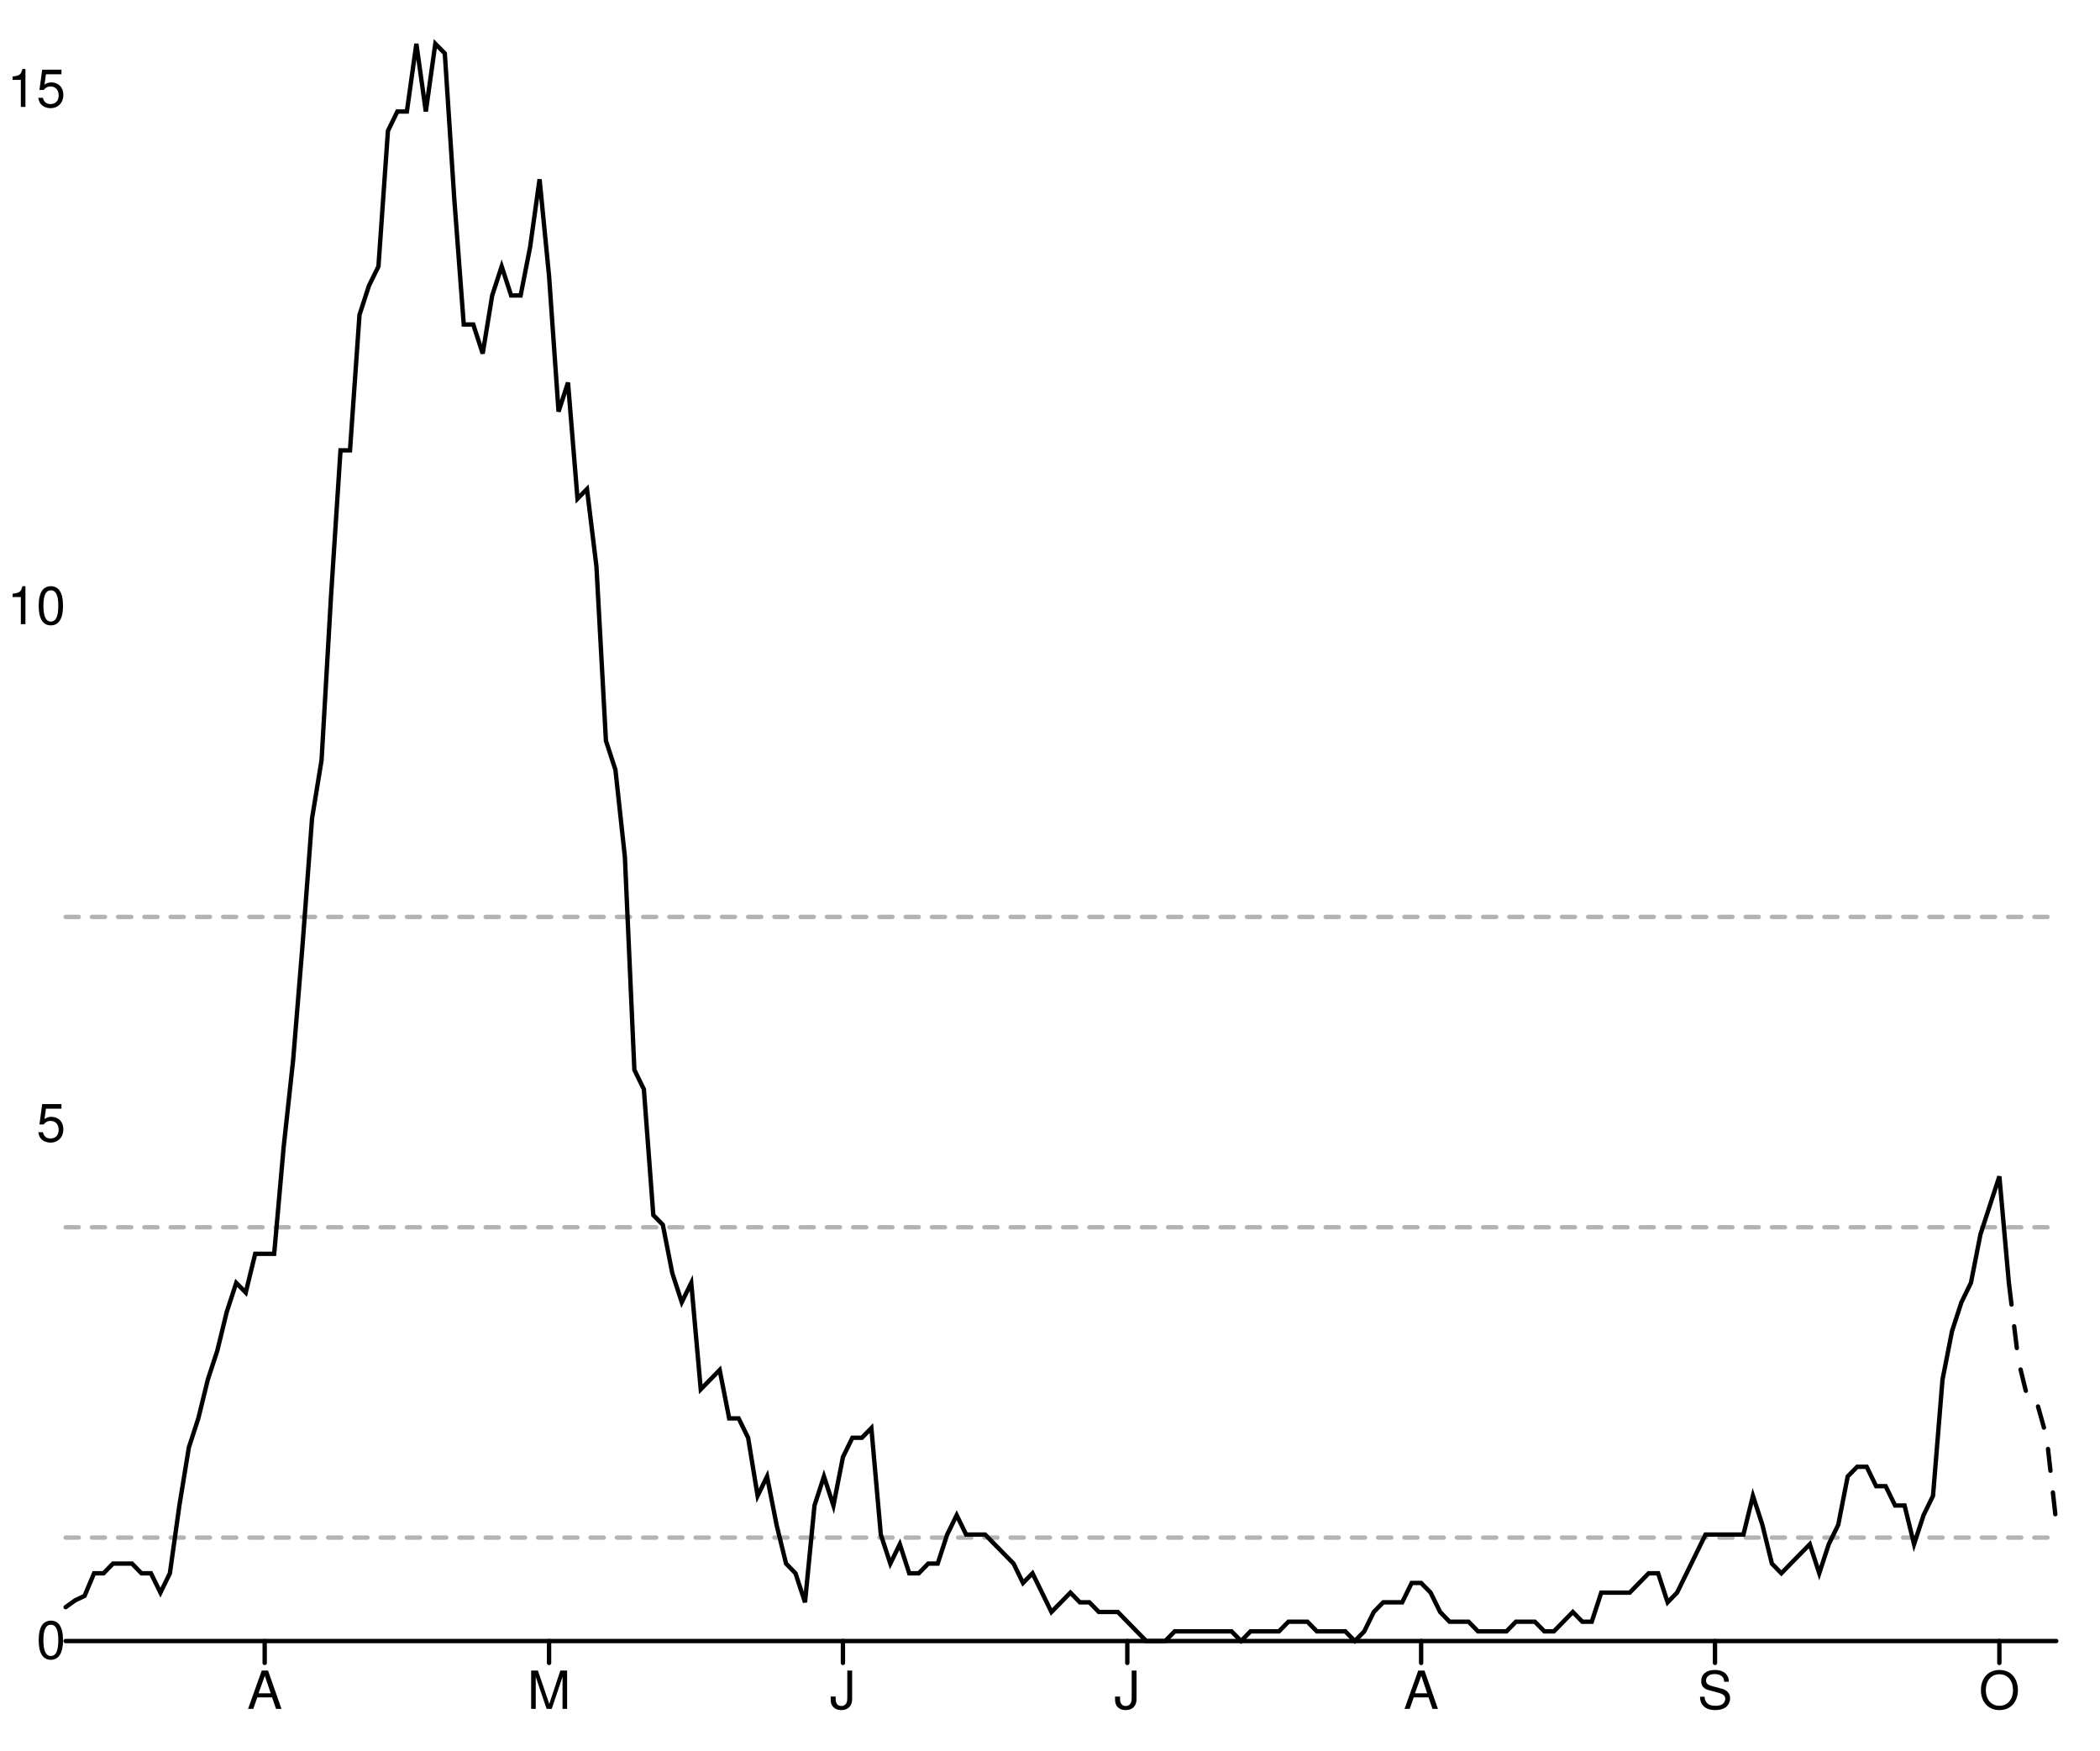
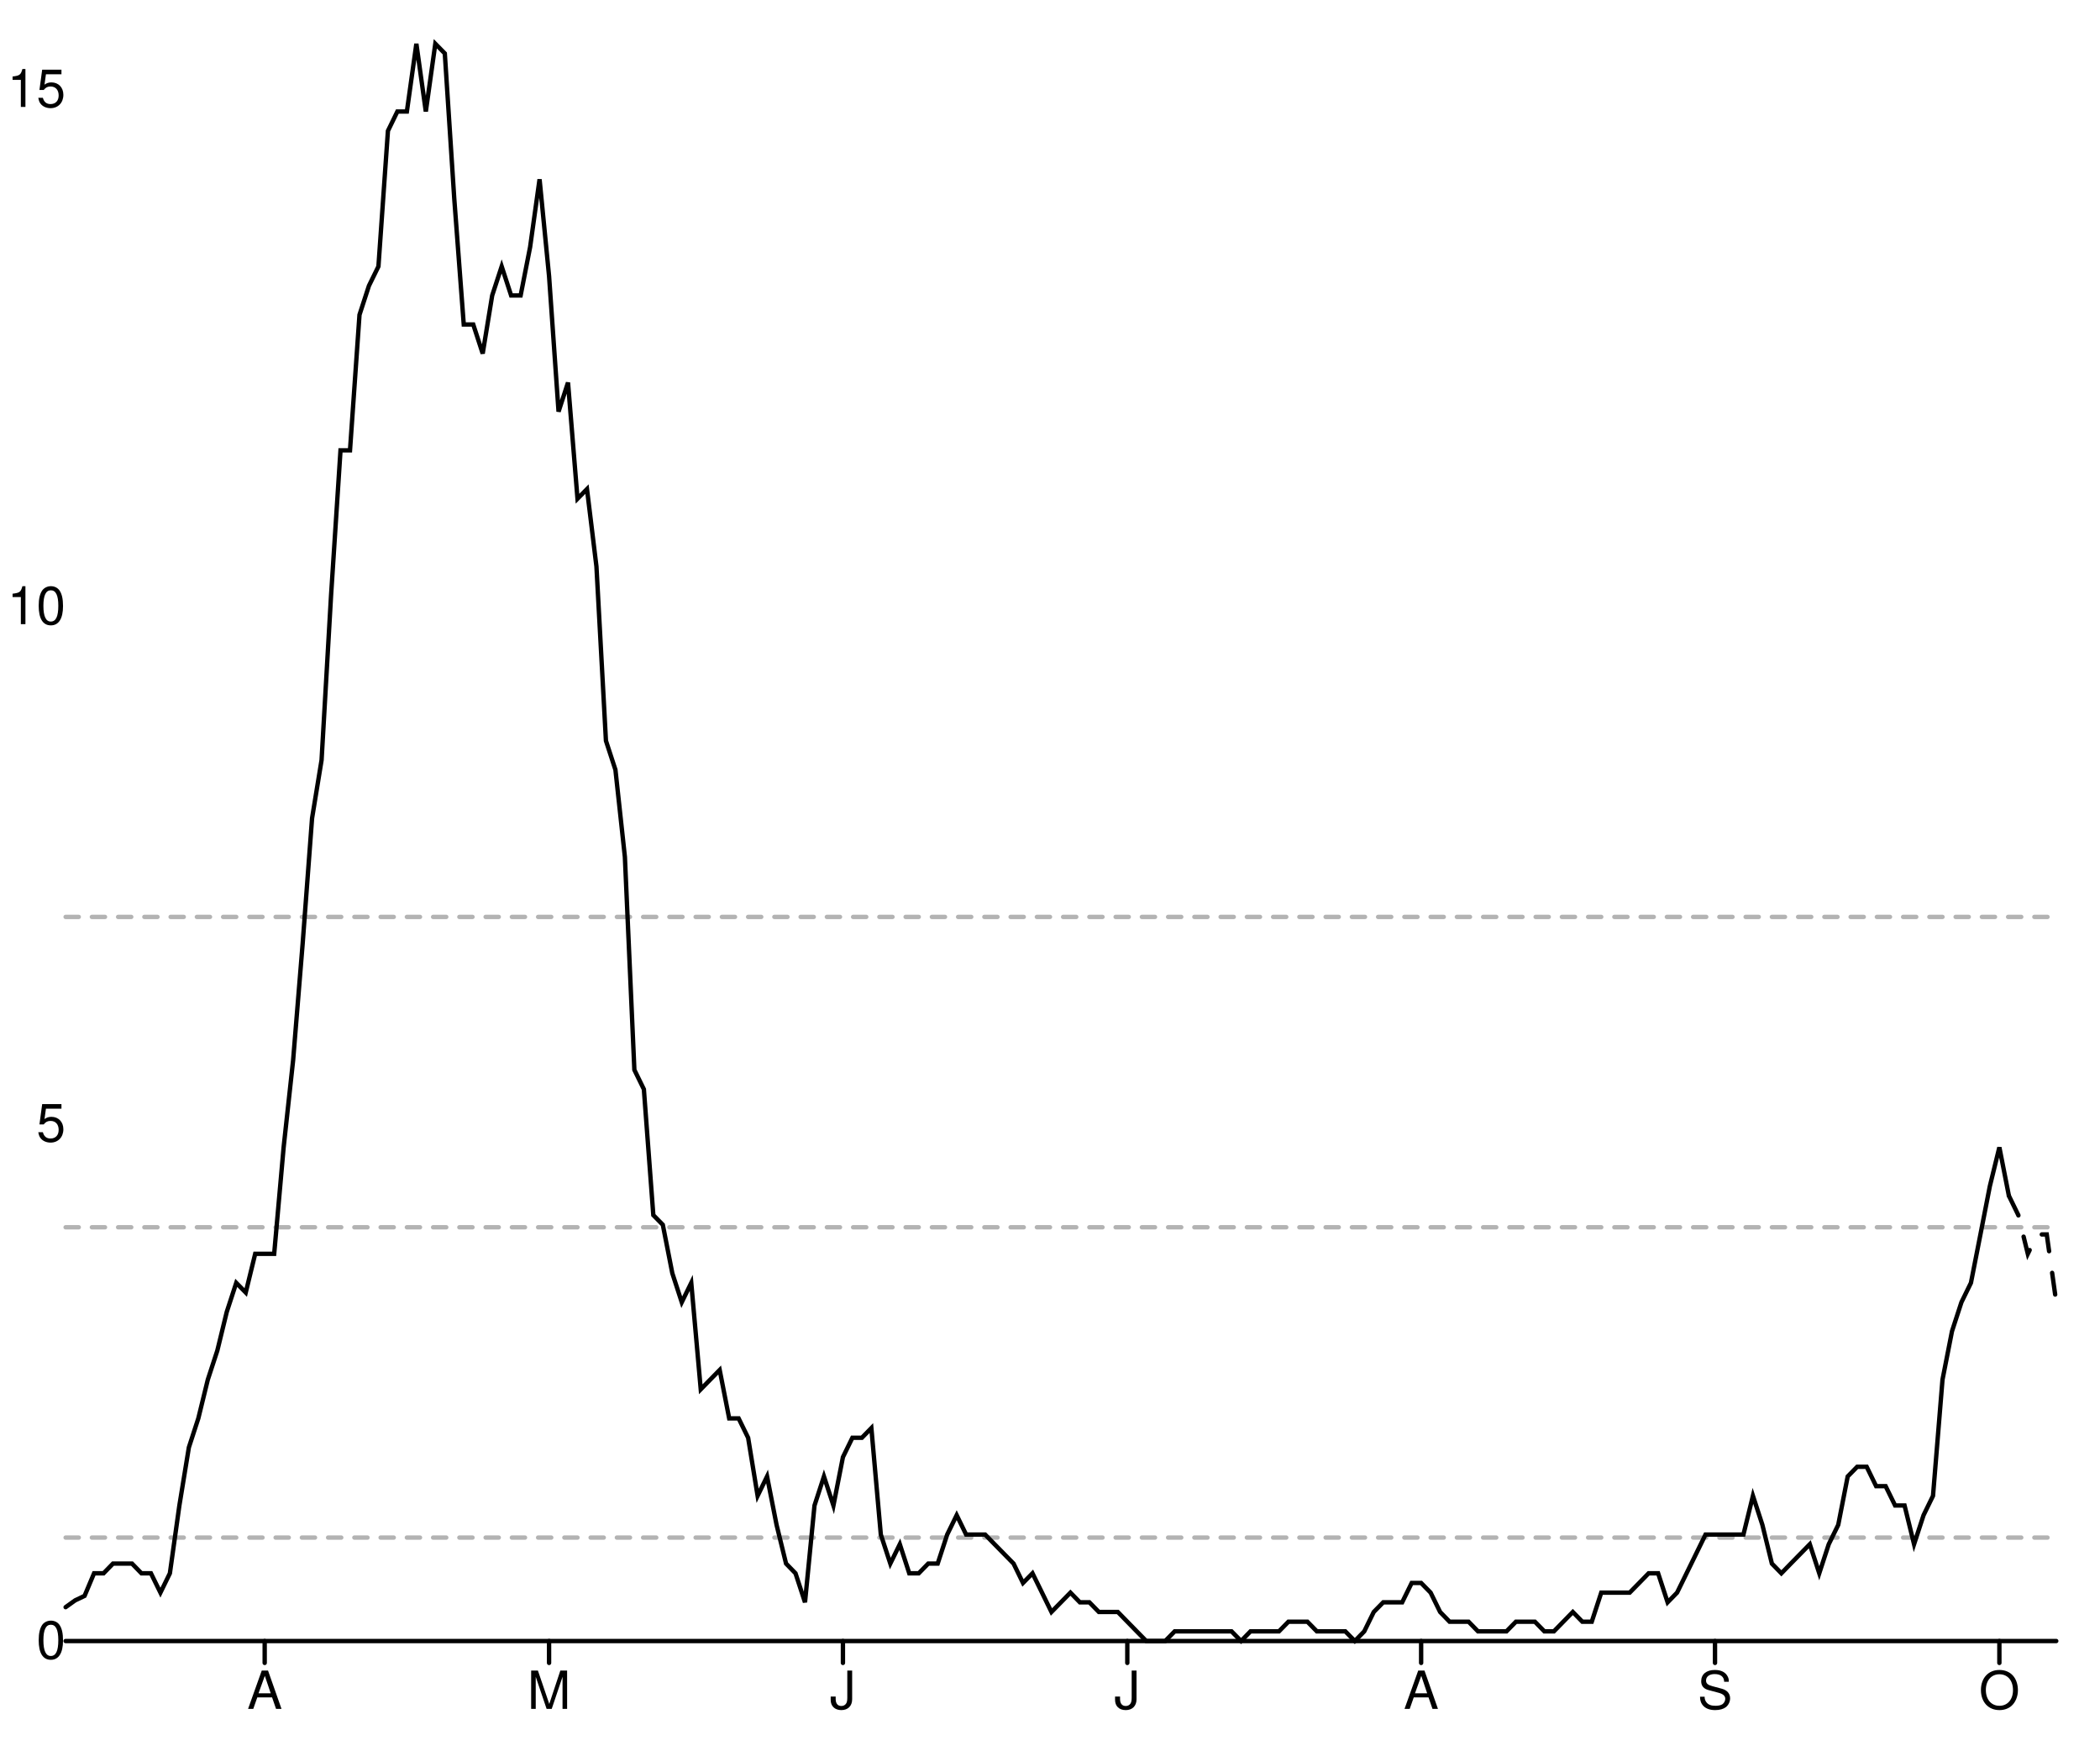
<svg xmlns="http://www.w3.org/2000/svg" width="480" height="400" viewBox="0 0 480 400" style="overflow:display" preserveAspectRatio="xMinYMin meet" overflow="visible">
  <defs>
    <style>
	.data-series path.line { fill-opacity: 0; stroke: black; }
	.data-series path.line.dotted { stroke-dasharray: 12 20 }
	.data-series circle { display: none; }
	.data-series:hover path.line, .data-series.on path.line { stroke-width: 1; }
	.data-series:hover circle, .data-series.on circle { display: inline; }
	.data-series circle:hover, .data-series circle.on { r: 1px!important; }
	.graph-grid { font-family: "Helvetica Neue",Helvetica,Arial,"Lucida Grande",sans-serif; }
	.graph-grid line { stroke: black; stroke-width: 1; stroke-linecap: round; }
	.graph-grid.graph-grid-x text { text-anchor: middle; dominant-baseline: hanging; transform: translateY(10px); }
	.graph-grid.graph-grid-y text { text-anchor: end; dominant-baseline: middle; transform: translateX(-10px); }
	</style>
  </defs>
  <g class="graph-grid graph-grid-y">
    <line x1="15.00" y1="375.00" x2="470.00" y2="375.00" data-left="15" />
    <text x="25" y="375" text-anchor="end">0</text>
    <text x="25" y="256.809" text-anchor="end">5</text>
    <text x="25" y="138.618" text-anchor="end">10</text>
    <text x="25" y="20.426" text-anchor="end">15</text>
    <text style="text-anchor:middle;dominant-baseline:hanging;font-weight:bold;transform: translateY(192.5px) rotate(-90deg);" />
  </g>
  <g class="graph-grid graph-grid-x">
    <line class="tick" x1="60.50" y1="375.00" x2="60.50" y2="380.00" />
    <text x="60.5" y="375" text-anchor="middle">A</text>
    <line class="tick" x1="125.50" y1="375.00" x2="125.50" y2="380.00" />
    <text x="125.5" y="375" text-anchor="middle">M</text>
    <line class="tick" x1="192.67" y1="375.00" x2="192.67" y2="380.00" />
    <text x="192.667" y="375" text-anchor="middle">J</text>
    <line class="tick" x1="257.67" y1="375.00" x2="257.67" y2="380.00" />
    <text x="257.667" y="375" text-anchor="middle">J</text>
    <line class="tick" x1="324.83" y1="375.00" x2="324.83" y2="380.00" />
    <text x="324.833" y="375" text-anchor="middle">A</text>
    <line class="tick" x1="392.00" y1="375.00" x2="392.00" y2="380.00" />
    <text x="392" y="375" text-anchor="middle">S</text>
    <line class="tick" x1="457.00" y1="375.00" x2="457.00" y2="380.00" />
    <text x="457" y="375" text-anchor="middle">O</text>
    <text style="text-anchor:middle;dominant-baseline:hanging;font-weight:bold;transform: translateY(192.5px) rotate(-90deg);" />
  </g>
  <g data-series="widespread" class="data-series">
    <path d="M 15.00,209.53L 470.00,209.53" id="E07000146-level-0" class="line" stroke-width="1" stroke-linecap="round" stroke-dasharray="3,3" fill-opacity="0.3" opacity="0.3" />
  </g>
  <g data-series="substantial" class="data-series">
    <path d="M 15.00,280.45L 470.00,280.45" id="E07000146-level-1" class="line" stroke-width="1" stroke-linecap="round" stroke-dasharray="3,3" fill-opacity="0.3" opacity="0.3" />
  </g>
  <g data-series="moderate" class="data-series">
    <path d="M 15.00,351.36L 470.00,351.36" id="E07000146-level-2" class="line" stroke-width="1" stroke-linecap="round" stroke-dasharray="3,3" fill-opacity="0.3" opacity="0.3" />
  </g>
  <g data-series="new-cases" class="data-series">
-     <path d="M 15.00,367.26L 17.17,365.71L 19.33,364.68L 21.50,359.52L 23.67,359.52L 25.83,357.30L 28.00,357.30L 30.17,357.30L 32.33,359.52L 34.50,359.52L 36.67,363.94L 38.83,359.52L 41.00,344.03L 43.17,330.76L 45.33,324.12L 47.50,315.27L 49.67,308.64L 51.83,299.79L 54.00,293.15L 56.17,295.36L 58.33,286.52L 60.50,286.52L 62.67,286.52L 64.83,262.18L 67.00,242.27L 69.17,215.73L 71.33,186.97L 73.50,173.70L 75.67,136.09L 77.83,102.91L 80.00,102.91L 82.17,71.94L 84.33,65.30L 86.50,60.88L 88.67,29.91L 90.83,25.48L 93.00,25.48L 95.17,10.00L 97.33,25.48L 99.50,10.00L 101.67,12.21L 103.83,45.39L 106.00,74.15L 108.17,74.15L 110.33,80.79L 112.50,67.52L 114.67,60.88L 116.83,67.52L 119.00,67.52L 121.17,56.45L 123.33,40.97L 125.50,63.09L 127.67,94.06L 129.83,87.42L 132.00,113.97L 134.17,111.76L 136.33,129.45L 138.50,169.27L 140.67,175.91L 142.83,195.82L 145.00,244.48L 147.17,248.91L 149.33,277.67L 151.50,279.88L 153.67,290.94L 155.83,297.58L 158.00,293.15L 160.17,317.48L 162.33,315.27L 164.50,313.06L 166.67,324.12L 168.83,324.12L 171.00,328.55L 173.17,341.82L 175.33,337.39L 177.50,348.45L 179.67,357.30L 181.83,359.52L 184.00,366.15L 186.17,344.03L 188.33,337.39L 190.50,344.03L 192.67,332.97L 194.83,328.55L 197.00,328.55L 199.17,326.33L 201.33,350.67L 203.50,357.30L 205.67,352.88L 207.83,359.52L 210.00,359.52L 212.17,357.30L 214.33,357.30L 216.50,350.67L 218.67,346.24L 220.83,350.67L 223.00,350.67L 225.17,350.67L 227.33,352.88L 229.50,355.09L 231.67,357.30L 233.83,361.73L 236.00,359.52L 238.17,363.94L 240.33,368.36L 242.50,366.15L 244.67,363.94L 246.83,366.15L 249.00,366.15L 251.17,368.36L 253.33,368.36L 255.50,368.36L 257.67,370.58L 259.83,372.79L 262.00,375.00L 264.17,375.00L 266.33,375.00L 268.50,372.79L 270.67,372.79L 272.83,372.79L 275.00,372.79L 277.17,372.79L 279.33,372.79L 281.50,372.79L 283.67,375.00L 285.83,372.79L 288.00,372.79L 290.17,372.79L 292.33,372.79L 294.50,370.58L 296.67,370.58L 298.83,370.58L 301.00,372.79L 303.17,372.79L 305.33,372.79L 307.50,372.79L 309.67,375.00L 311.83,372.79L 314.00,368.36L 316.17,366.15L 318.33,366.15L 320.50,366.15L 322.67,361.73L 324.83,361.73L 327.00,363.94L 329.17,368.36L 331.33,370.58L 333.50,370.58L 335.67,370.58L 337.83,372.79L 340.00,372.79L 342.17,372.79L 344.33,372.79L 346.50,370.58L 348.67,370.58L 350.83,370.58L 353.00,372.79L 355.17,372.79L 357.33,370.58L 359.50,368.36L 361.67,370.58L 363.83,370.58L 366.00,363.94L 368.17,363.94L 370.33,363.94L 372.50,363.94L 374.67,361.73L 376.83,359.52L 379.00,359.52L 381.17,366.15L 383.33,363.94L 385.50,359.52L 387.67,355.09L 389.83,350.67L 392.00,350.67L 394.17,350.67L 396.33,350.67L 398.50,350.67L 400.67,341.82L 402.83,348.45L 405.00,357.30L 407.17,359.52L 409.33,357.30L 411.50,355.09L 413.67,352.88L 415.83,359.52L 418.00,352.88L 420.17,348.45L 422.33,337.39L 424.50,335.18L 426.67,335.18L 428.83,339.61L 431.00,339.61L 433.17,344.03L 435.33,344.03L 437.50,352.88L 439.67,346.24L 441.83,341.82L 444.00,315.27L 446.17,304.21L 448.33,297.58L 450.50,293.15L 452.67,282.09L 454.83,275.45L 457.00,268.82L 459.17,293.15" id="New cases" class="line" stroke-width="1" stroke-linecap="round" />
+     <path d="M 15.00,367.26L 17.17,365.71L 19.33,364.68L 21.50,359.52L 23.67,359.52L 25.83,357.30L 28.00,357.30L 30.17,357.30L 32.33,359.52L 34.50,359.52L 36.67,363.94L 38.83,359.52L 41.00,344.03L 43.17,330.76L 45.33,324.12L 47.50,315.27L 49.67,308.64L 51.83,299.79L 54.00,293.15L 56.17,295.36L 58.33,286.52L 60.50,286.52L 62.67,286.52L 64.83,262.18L 67.00,242.27L 69.17,215.73L 71.33,186.97L 73.50,173.70L 75.67,136.09L 77.83,102.91L 80.00,102.91L 82.17,71.94L 84.33,65.30L 86.50,60.88L 88.67,29.91L 90.83,25.48L 93.00,25.48L 95.17,10.00L 97.33,25.48L 99.50,10.00L 101.67,12.21L 103.83,45.39L 106.00,74.15L 108.17,74.15L 110.33,80.79L 112.50,67.52L 114.67,60.88L 116.83,67.52L 119.00,67.52L 121.17,56.45L 123.33,40.97L 125.50,63.09L 127.67,94.06L 129.83,87.42L 132.00,113.97L 134.17,111.76L 136.33,129.45L 138.50,169.27L 140.67,175.91L 142.83,195.82L 145.00,244.48L 147.17,248.91L 149.33,277.67L 151.50,279.88L 153.67,290.94L 155.83,297.58L 158.00,293.15L 160.17,317.48L 162.33,315.27L 164.50,313.06L 166.67,324.12L 168.83,324.12L 171.00,328.55L 173.17,341.82L 175.33,337.39L 177.50,348.45L 179.67,357.30L 181.83,359.52L 184.00,366.15L 186.17,344.03L 188.33,337.39L 190.50,344.03L 192.67,332.97L 194.83,328.55L 197.00,328.55L 199.17,326.33L 201.33,350.67L 203.50,357.30L 205.67,352.88L 207.83,359.52L 210.00,359.52L 212.17,357.30L 214.33,357.30L 216.50,350.67L 218.67,346.24L 220.83,350.67L 223.00,350.67L 225.17,350.67L 227.33,352.88L 229.50,355.09L 231.67,357.30L 233.83,361.73L 236.00,359.52L 238.17,363.94L 240.33,368.36L 242.50,366.15L 244.67,363.94L 246.83,366.15L 249.00,366.15L 251.17,368.36L 253.33,368.36L 255.50,368.36L 257.67,370.58L 259.83,372.79L 262.00,375.00L 264.17,375.00L 266.33,375.00L 268.50,372.79L 270.67,372.79L 272.83,372.79L 275.00,372.79L 277.17,372.79L 279.33,372.79L 281.50,372.79L 283.67,375.00L 285.83,372.79L 288.00,372.79L 290.17,372.79L 292.33,372.79L 294.50,370.58L 296.67,370.58L 298.83,370.58L 301.00,372.79L 303.17,372.79L 305.33,372.79L 307.50,372.79L 309.67,375.00L 311.83,372.79L 314.00,368.36L 316.17,366.15L 318.33,366.15L 320.50,366.15L 322.67,361.73L 324.83,361.73L 327.00,363.94L 329.17,368.36L 331.33,370.58L 333.50,370.58L 335.67,370.58L 337.83,372.79L 340.00,372.79L 342.17,372.79L 344.33,372.79L 346.50,370.58L 348.67,370.58L 350.83,370.58L 353.00,372.79L 355.17,372.79L 357.33,370.58L 359.50,368.36L 361.67,370.58L 363.83,370.58L 366.00,363.94L 368.17,363.94L 370.33,363.94L 372.50,363.94L 374.67,361.73L 376.83,359.52L 379.00,359.52L 381.17,366.15L 383.33,363.94L 385.50,359.52L 387.67,355.09L 389.83,350.67L 392.00,350.67L 394.17,350.67L 396.33,350.67L 398.50,350.67L 400.67,341.82L 402.83,348.45L 405.00,357.30L 407.17,359.52L 409.33,357.30L 411.50,355.09L 413.67,352.88L 415.83,359.52L 418.00,352.88L 420.17,348.45L 422.33,337.39L 424.50,335.18L 426.67,335.18L 428.83,339.61L 431.00,339.61L 433.17,344.03L 435.33,344.03L 437.50,352.88L 439.67,346.24L 441.83,341.82L 444.00,315.27L 446.17,304.21L 448.33,297.58L 450.50,293.15L 452.67,282.09L 454.83,271.03L 457.00,262.18L 459.17,273.24" id="New cases" class="line" stroke-width="1" stroke-linecap="round" />
  </g>
  <g data-series="recent-cases" class="data-series">
-     <path d="M 459.17,293.15L 461.33,310.85L 463.50,319.70L 465.67,320.80L 467.83,328.55L 470.00,347.90" id="Recent cases" class="line" stroke-width="1" stroke-linecap="round" stroke-dasharray="5,5" />
+     <path d="M 459.17,273.24L 461.33,277.67L 463.50,286.52L 465.67,282.09L 467.83,282.09L 470.00,297.58" id="Recent cases" class="line" stroke-width="1" stroke-linecap="round" stroke-dasharray="5,5" />
  </g>
</svg>
